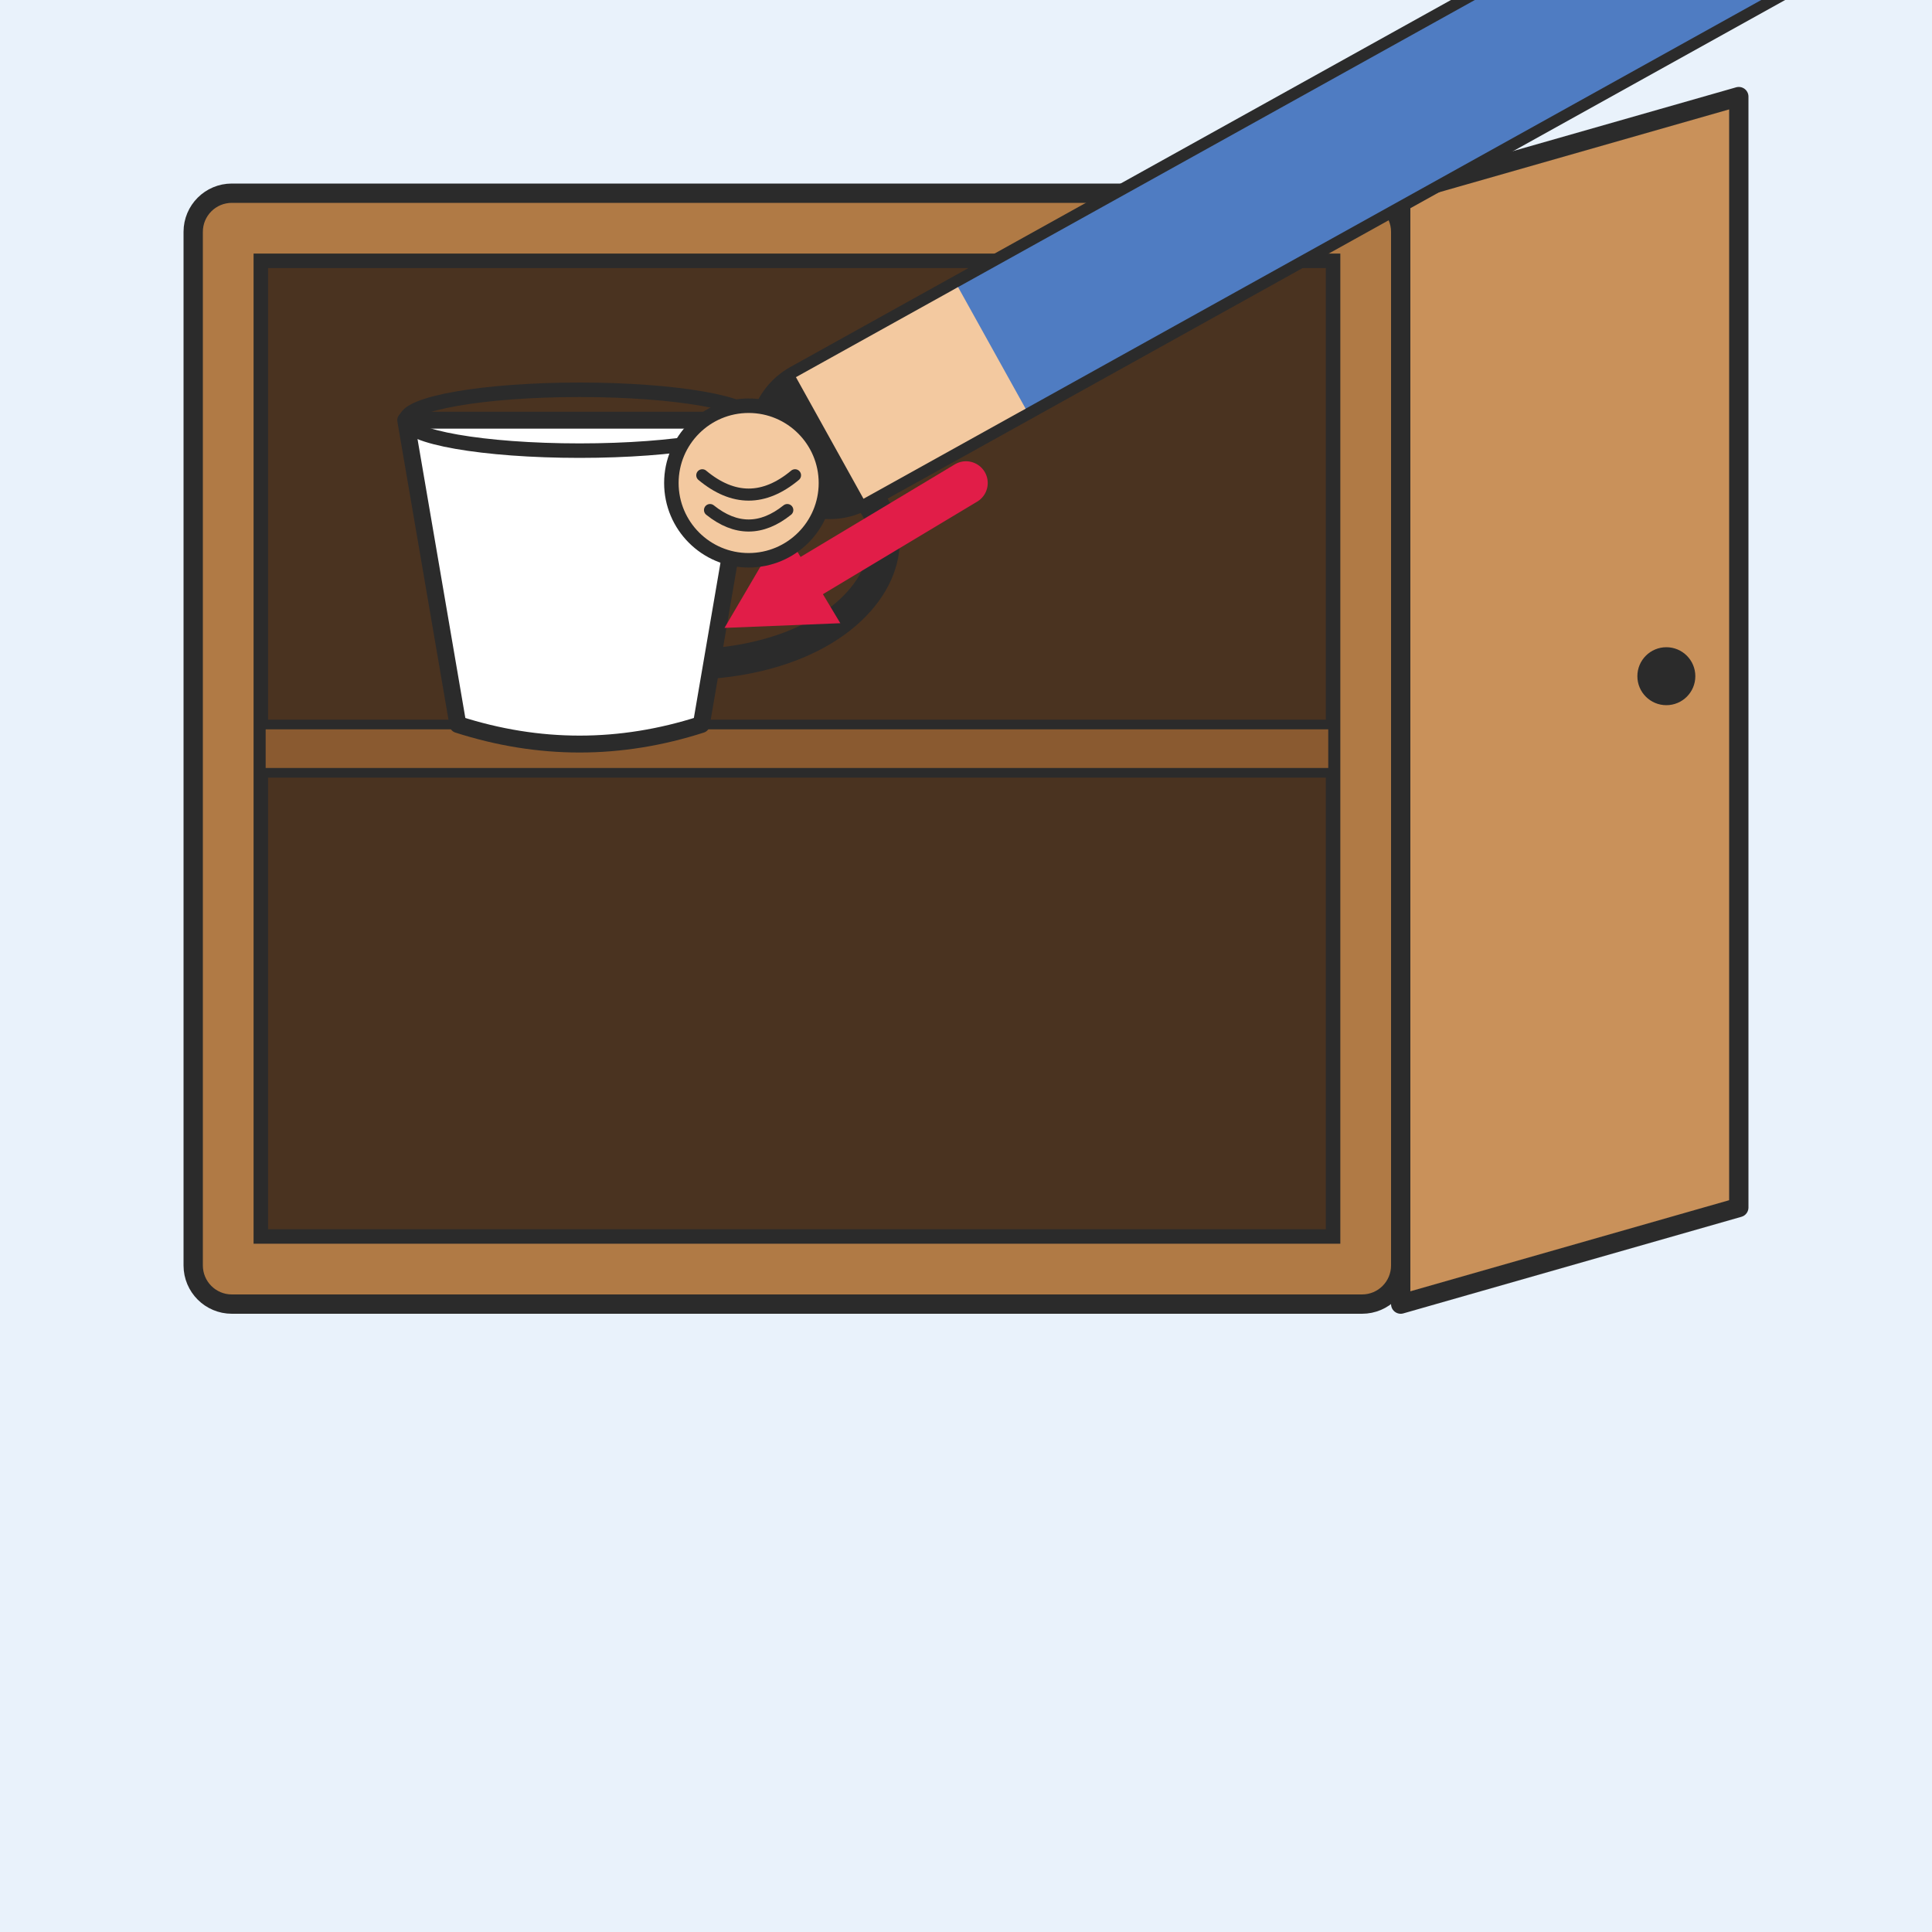
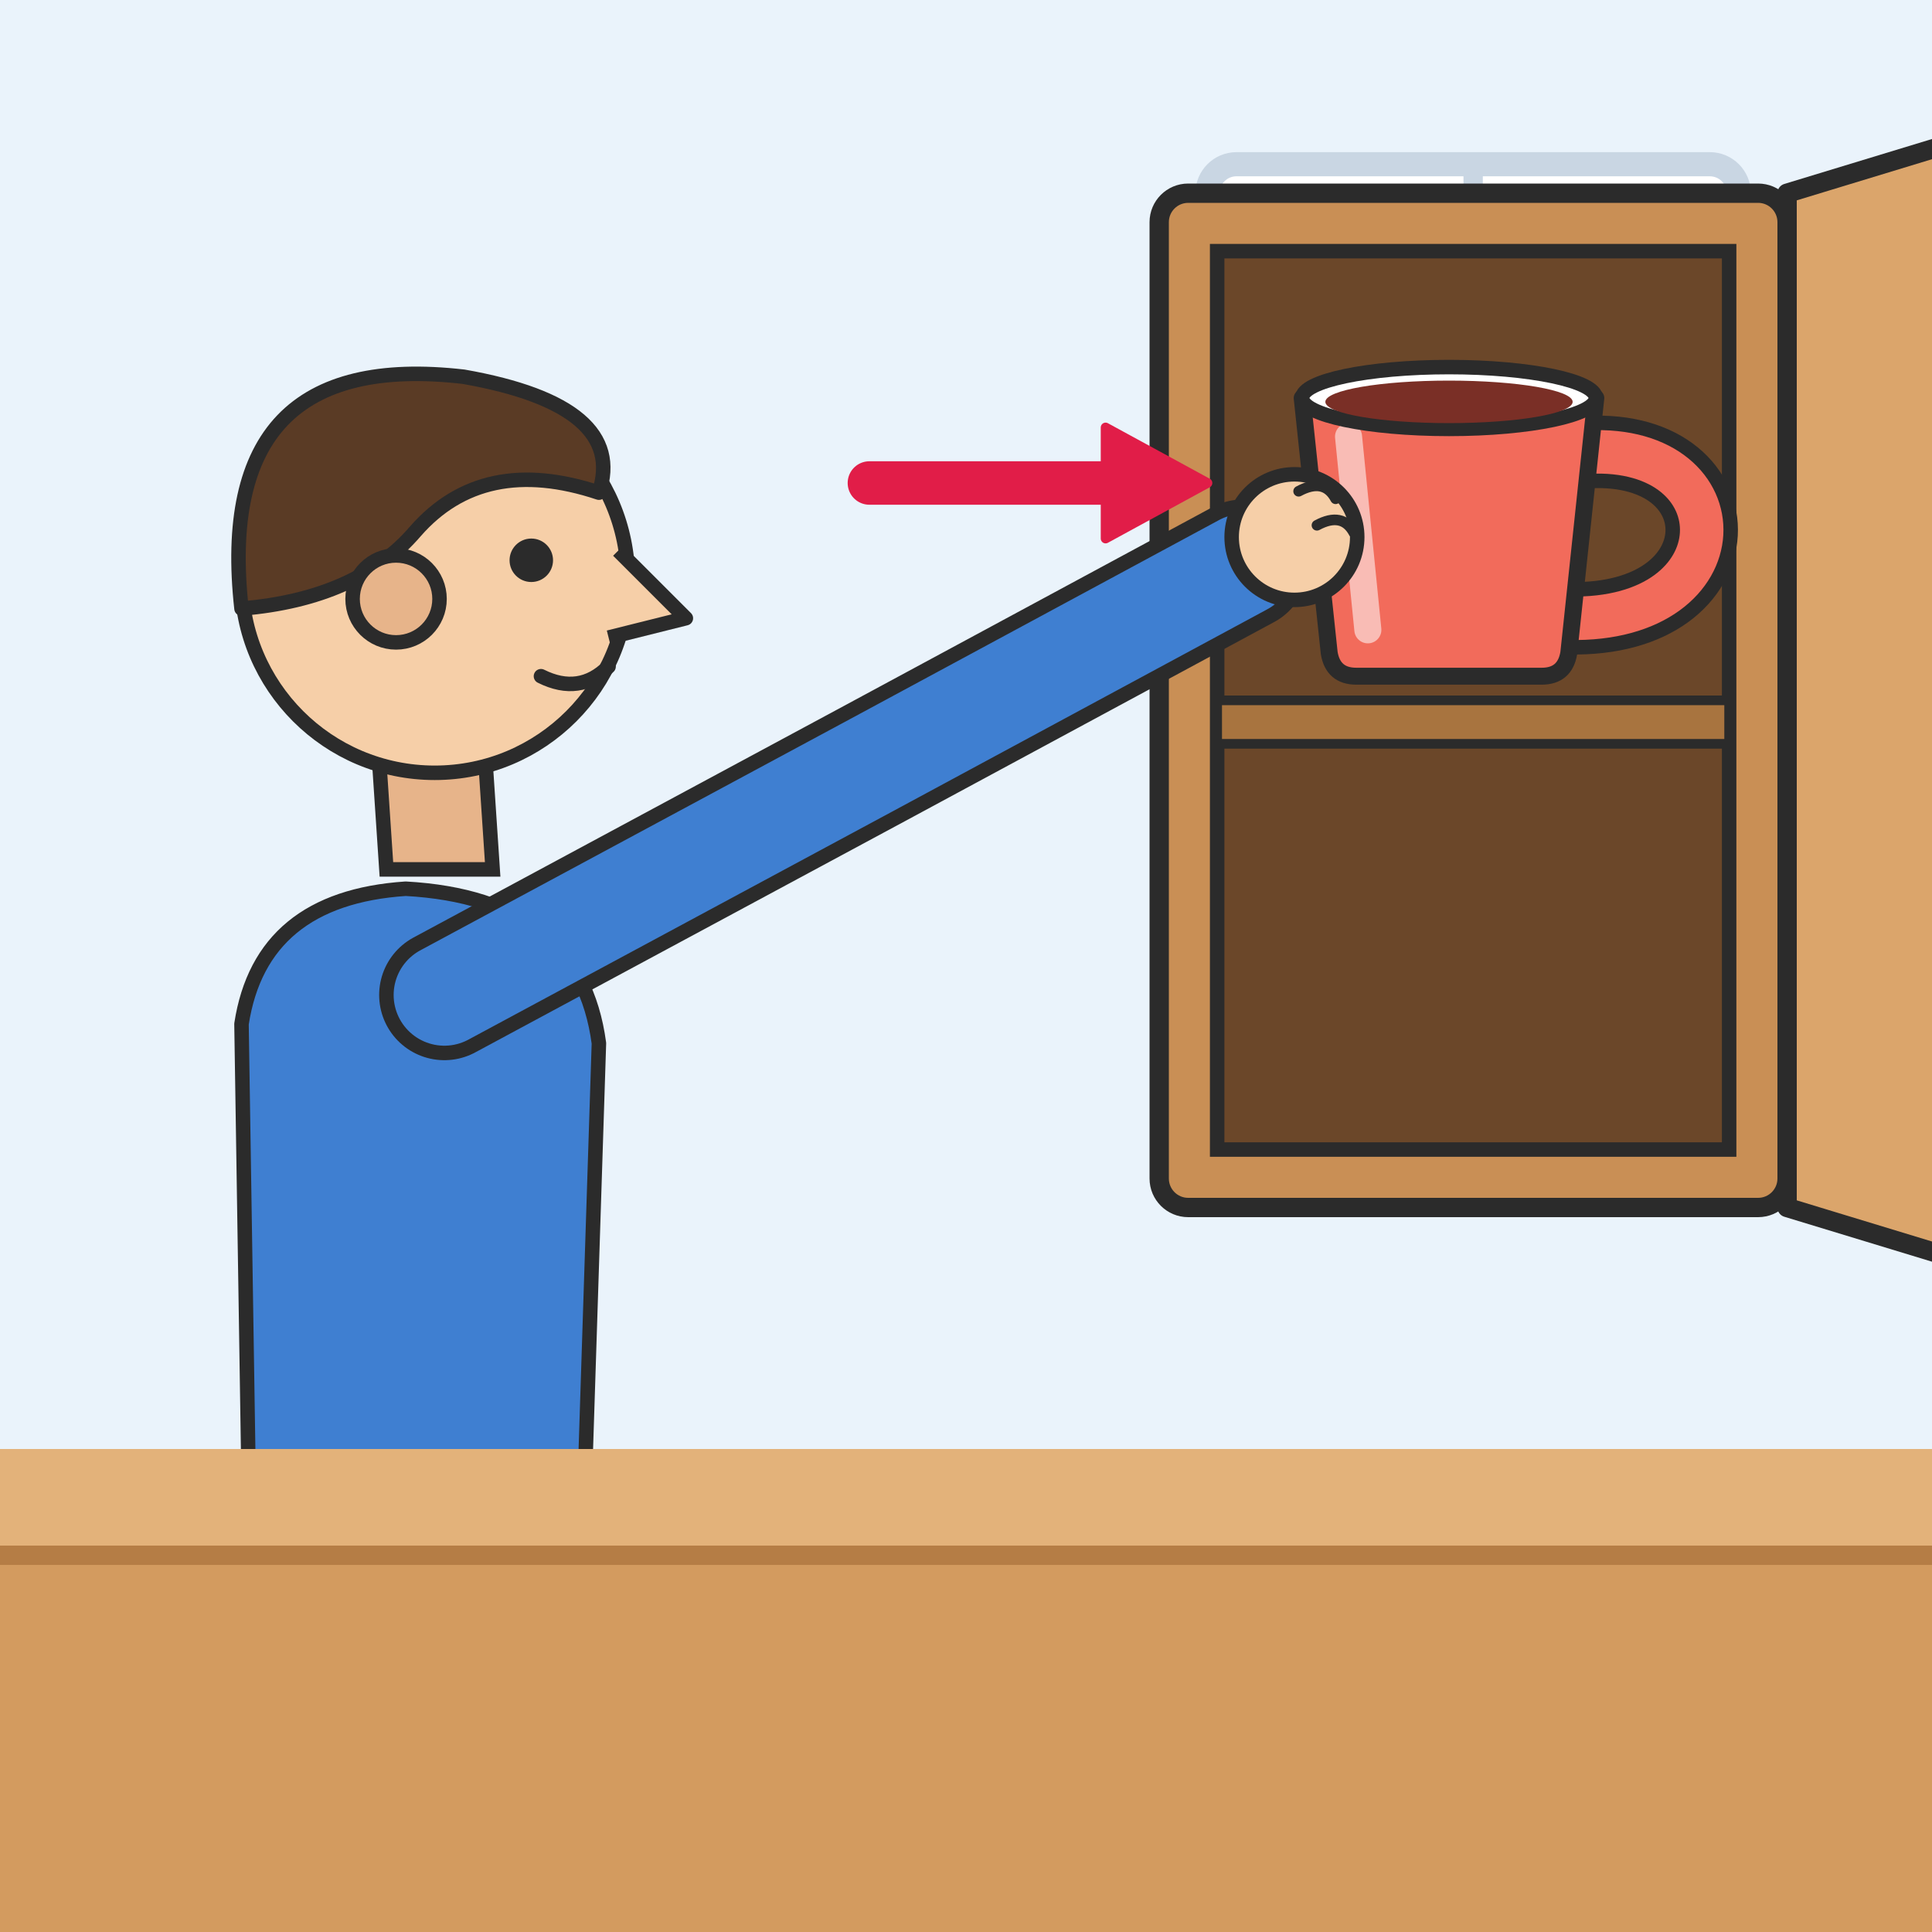
<svg xmlns="http://www.w3.org/2000/svg" viewBox="0 0 400 400" width="400" height="400">
-   <rect width="400" height="400" fill="#e9f2fb" />
-   <rect x="40" y="40" width="250" height="230" rx="8" fill="#b07a45" stroke="#2b2b2b" stroke-width="4" />
-   <rect x="54" y="54" width="222" height="202" fill="#4a3320" stroke="#2b2b2b" stroke-width="3" />
-   <rect x="54" y="150" width="222" height="10" fill="#8a5a30" stroke="#2b2b2b" stroke-width="2" />
-   <polygon points="290,40 360,20 360,250 290,270" fill="#c9915a" stroke="#2b2b2b" stroke-width="4" stroke-linejoin="round" />
-   <circle cx="345" cy="140" r="6" fill="#2b2b2b" />
-   <clipPath id="c9">
-     <path d="M-40,-70 L40,-70 L28,0 Q0,9 -28,0 Z" transform="translate(120,150) rotate(0) scale(0.9,0.9)" />
+   <rect width="400" height="400" fill="#eaf3fb" />
+   <rect x="250" y="34" width="110" height="80" rx="6" fill="#fff" stroke="#c9d6e3" stroke-width="5" />
+   <line x1="305" y1="34" x2="305" y2="114" stroke="#c9d6e3" stroke-width="4" />
+   <rect x="240" y="40" width="130" height="210" rx="6" fill="#c98f55" stroke="#2b2b2b" stroke-width="4" />
+   <rect x="252" y="52" width="106" height="186" fill="#6b4729" stroke="#2b2b2b" stroke-width="3" />
+   <rect x="252" y="145.0" width="106" height="9" fill="#a8743f" stroke="#2b2b2b" stroke-width="2" />
+   <polygon points="370,40 416,26 416,264 370,250" fill="#dba56b" stroke="#2b2b2b" stroke-width="4" stroke-linejoin="round" />
+   <circle cx="406" cy="145.0" r="5" fill="#2b2b2b" />
+   <path d="M78,150 L80,180 L102,180 L100,150 Z" fill="#e7b48a" stroke="#2b2b2b" stroke-width="3" />
+   <path d="M52,340 L50,212 Q54,186 84,184 Q120,186 124,216 L120,340 Z" fill="#3f7fd1" stroke="#2b2b2b" stroke-width="3" stroke-linejoin="round" />
+   <g transform="rotate(0 90 150)">
+     <circle cx="90" cy="120" r="40" fill="#f6cfa8" stroke="#2b2b2b" stroke-width="3" />
+     <path d="M128,114 L142,128 L126,132" fill="#f6cfa8" stroke="#2b2b2b" stroke-width="3" stroke-linejoin="round" />
+     <path d="M50,126 Q44,72 96,78 Q130,84 124,102 Q100,94 86,110 Q74,124 50,126 Z" fill="#5a3b25" stroke="#2b2b2b" stroke-width="3" stroke-linejoin="round" />
+     <circle cx="82" cy="124" r="9" fill="#e7b48a" stroke="#2b2b2b" stroke-width="3" />
+     <circle cx="110" cy="116" r="4.5" fill="#2b2b2b" />
+     <path d="M112,140 Q120,144 126,138" fill="none" stroke="#2b2b2b" stroke-width="3" stroke-linecap="round" />
+   </g>
+   <clipPath id="u1">
+     <path d="M-38,-72 L38,-72 L31,-6 Q30,0 24,0 L-24,0 Q-30,0 -31,-6 Z" transform="translate(300.0,140.0) rotate(0) scale(0.8,0.8)" />
  </clipPath>
-   <g transform="translate(120,150) rotate(0) scale(0.9,0.9)">
-     <path d="M38,-60 C84,-64 80,-18 30,-14" fill="none" stroke="#2b2b2b" stroke-width="7.0" stroke-linecap="round" />
-     <path d="M-40,-70 L40,-70 L28,0 Q0,9 -28,0 Z" fill="#fff" />
+   <g transform="translate(300.0,140.0) rotate(0) scale(0.8,0.8)">
+     <path d="M36,-58 C76,-60 76,-14 31,-15" fill="none" stroke="#2b2b2b" stroke-width="18.75" stroke-linecap="round" />
+     <path d="M36,-58 C76,-60 76,-14 31,-15" fill="none" stroke="#f26b5b" stroke-width="11.25" stroke-linecap="round" />
+     <path d="M-38,-72 L38,-72 L31,-6 Q30,0 24,0 L-24,0 Q-30,0 -31,-6 Z" fill="#f26b5b" />
+     <path d="M-26,-62 L-21,-12" stroke="#fff" stroke-opacity=".55" stroke-width="7" stroke-linecap="round" />
  </g>
-   <g transform="translate(120,150) rotate(0) scale(0.9,0.9)">
-     <path d="M-40,-70 L40,-70 L28,0 Q0,9 -28,0 Z" fill="none" stroke="#2b2b2b" stroke-width="3.889" stroke-linejoin="round" />
-     <ellipse cx="0" cy="-70" rx="40" ry="7" fill="none" stroke="#2b2b2b" stroke-width="3.333" />
+   <g transform="translate(300.0,140.0) rotate(0) scale(0.8,0.8)">
+     <path d="M-38,-72 L38,-72 L31,-6 Q30,0 24,0 L-24,0 Q-30,0 -31,-6 Z" fill="none" stroke="#2b2b2b" stroke-width="4.38" stroke-linejoin="round" />
+     <ellipse cx="0" cy="-72" rx="38" ry="8" fill="#fff" stroke="#2b2b2b" stroke-width="3.75" />
+     <ellipse cx="0" cy="-71" rx="32" ry="5.5" fill="#7a2f26" />
  </g>
-   <line x1="200" y1="100" x2="166.464" y2="120.122" stroke="#e11d48" stroke-width="9" stroke-linecap="round" />
-   <polygon points="150,130 162.141,109.297 173.98,129.03" fill="#e11d48" />
-   <line x1="171.784" y1="90.676" x2="592.079" y2="-142.821" stroke="#2b2b2b" stroke-width="33.6" stroke-linecap="round" />
-   <line x1="205.351" y1="72.027" x2="592.079" y2="-142.821" stroke="#4f7cc2" stroke-width="28.8" stroke-linecap="round" />
-   <line x1="171.784" y1="90.676" x2="205.351" y2="72.027" stroke="#f3c9a0" stroke-width="28.8" stroke-linecap="butt" />
-   <circle cx="155" cy="100" r="16.0" fill="#f3c9a0" stroke="#2b2b2b" stroke-width="3" />
-   <path d="M145.4,98.4 q9.6,8.0 19.2,0 M147.0,105.6 q8.0,6.4 16.0,0" fill="none" stroke="#2b2b2b" stroke-width="2.5" stroke-linecap="round" />
+   <path d="M92.0,206.0 L181.2,158.0 L257.4,116.9" fill="none" stroke="#2b2b2b" stroke-width="27" stroke-linecap="round" stroke-linejoin="round" />
+   <path d="M92.0,206.0 L181.2,158.0 L257.4,116.9" fill="none" stroke="#3f7fd1" stroke-width="21" stroke-linecap="round" stroke-linejoin="round" />
+   <circle cx="268.0" cy="111.2" r="13.0" fill="#f6cfa8" stroke="#2b2b2b" stroke-width="3" />
+   <g transform="translate(270.9,109.7) rotate(-28.30852)">
+     <path d="M2,-8 q6,0 6,5 M2,0 q6,0 6,5" fill="none" stroke="#2b2b2b" stroke-width="2.2" stroke-linecap="round" />
+   </g>
+   <line x1="180.0" y1="100.0" x2="233.2" y2="100.0" stroke="#e11d48" stroke-width="9" stroke-linecap="round" />
+   <polygon points="250.0,100.0 228.9,111.5 228.9,88.5" fill="#e11d48" stroke="#e11d48" stroke-width="2" stroke-linejoin="round" />
+   <rect x="0" y="300" width="400" height="22" fill="#e3b27a" />
+   <rect x="0" y="322" width="400" height="78" fill="#d39b5f" />
+   <line x1="0" y1="322" x2="400" y2="322" stroke="#b57d45" stroke-width="4" />
</svg>
